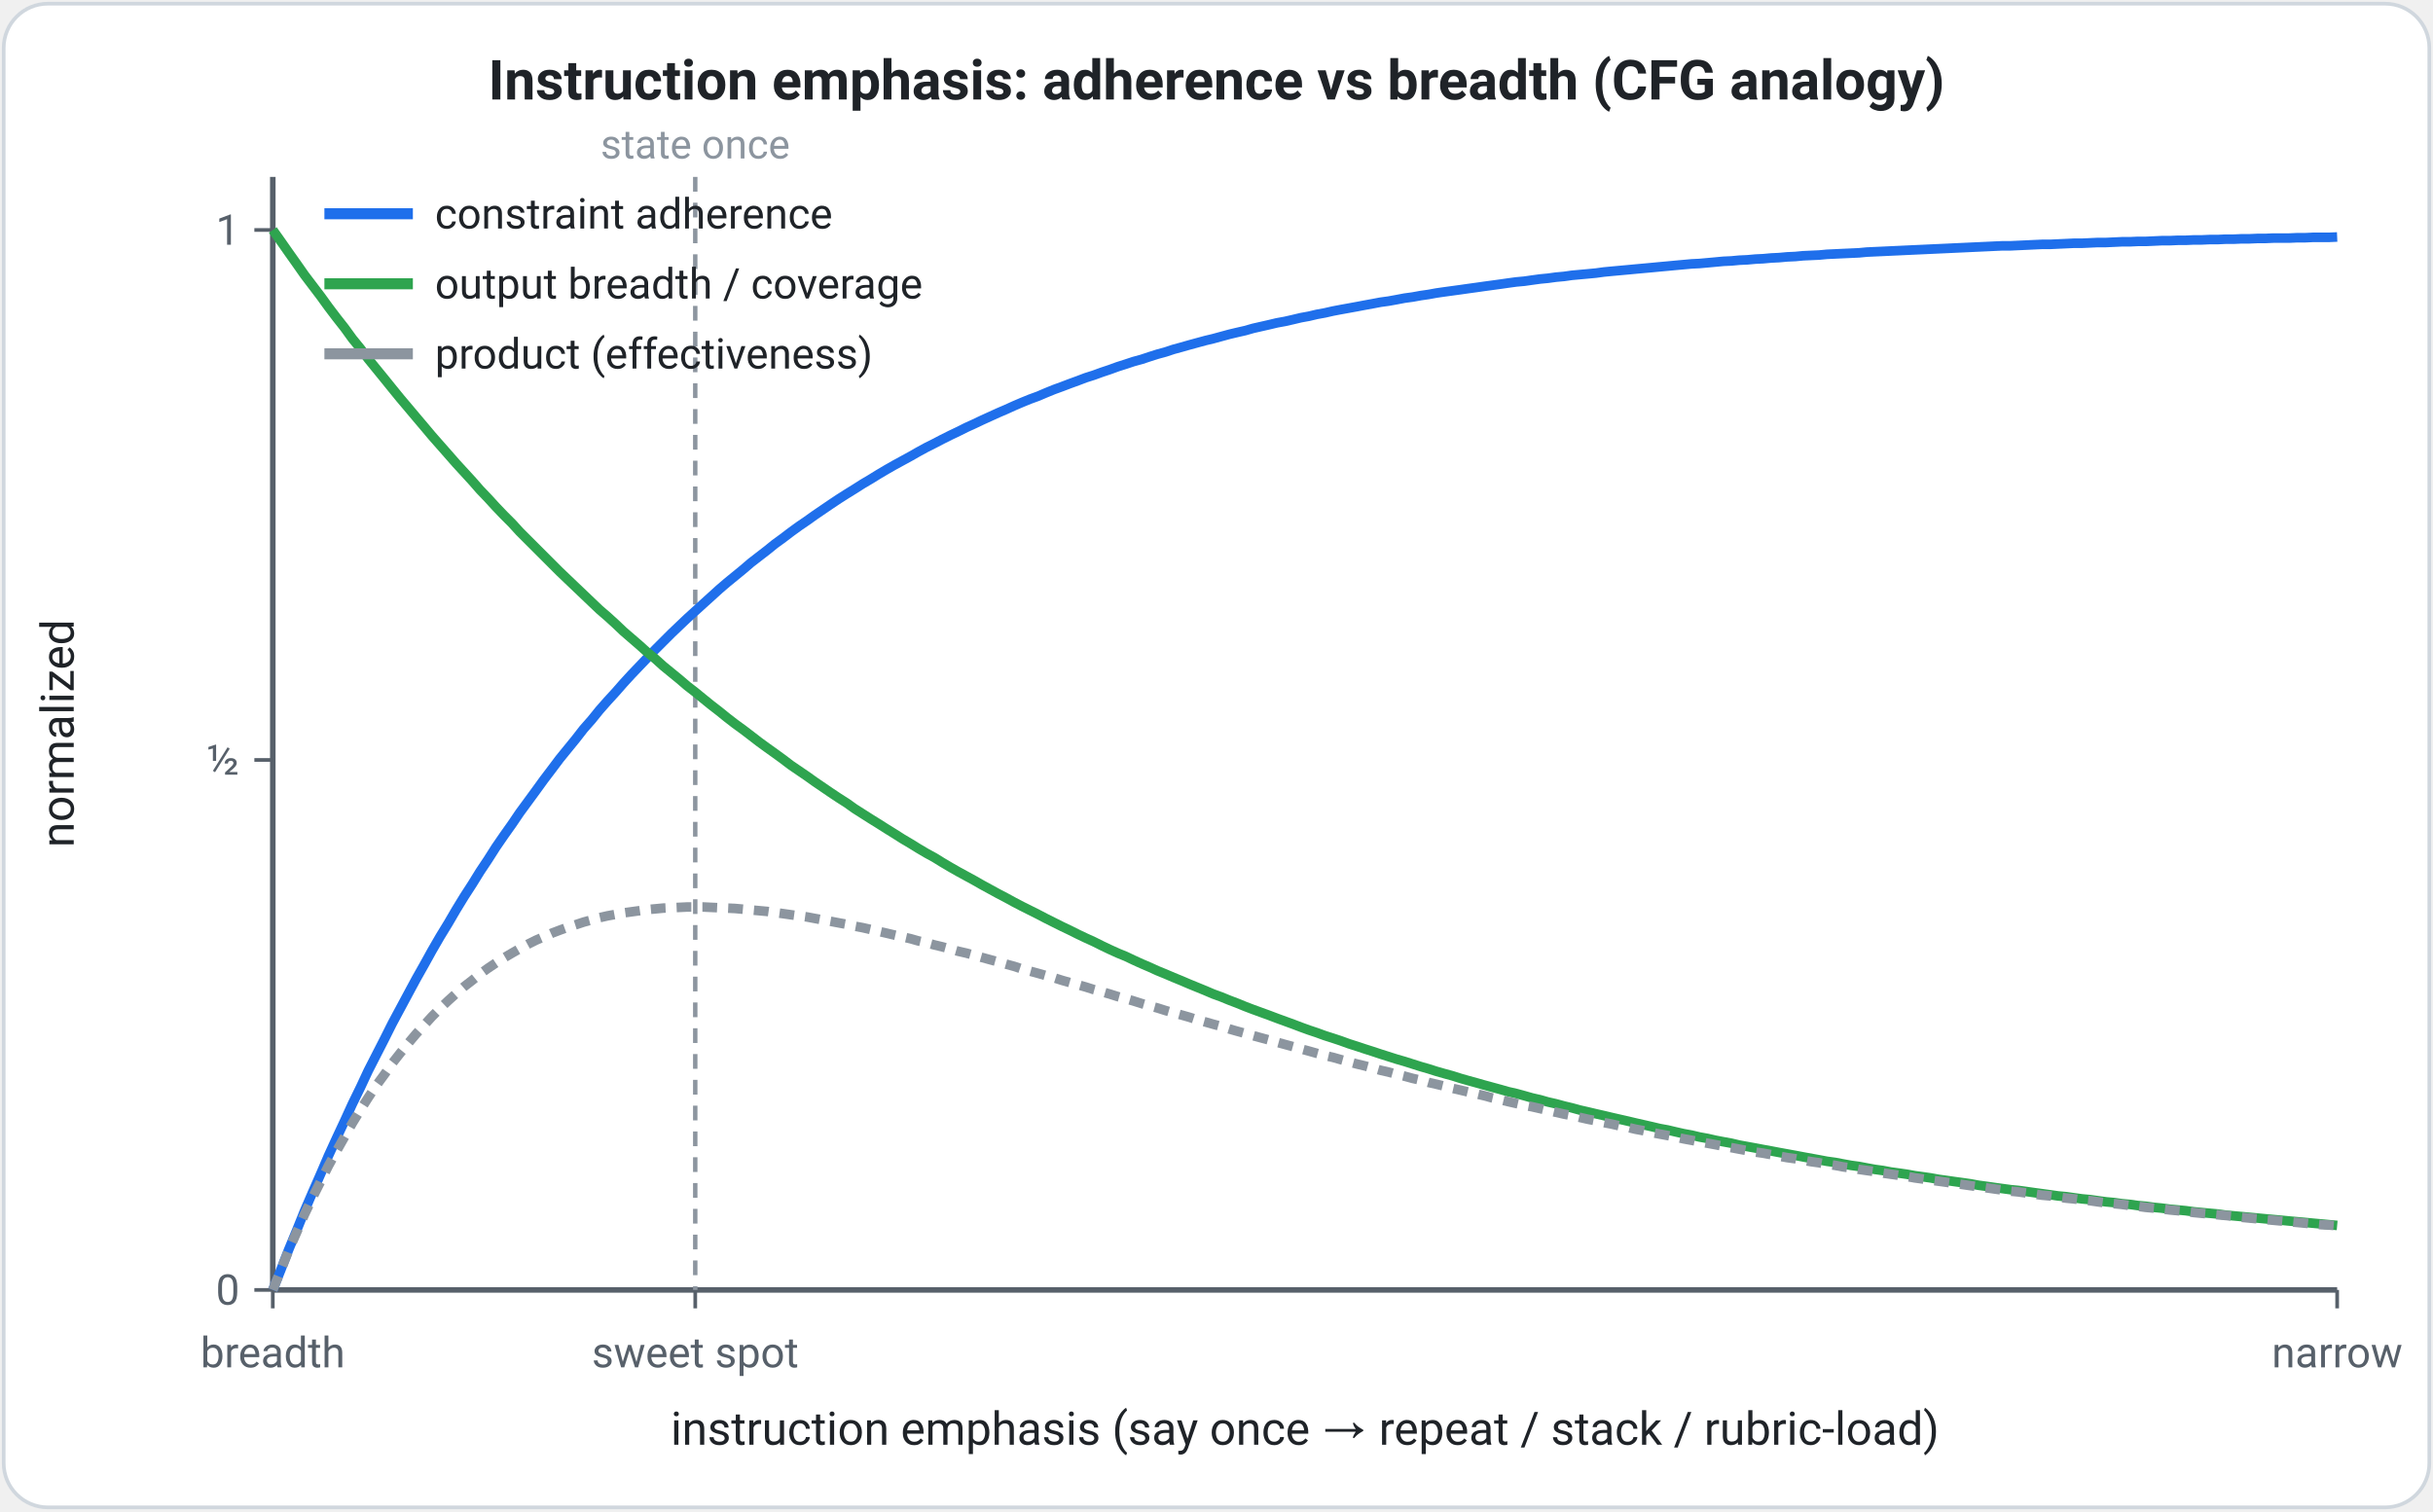
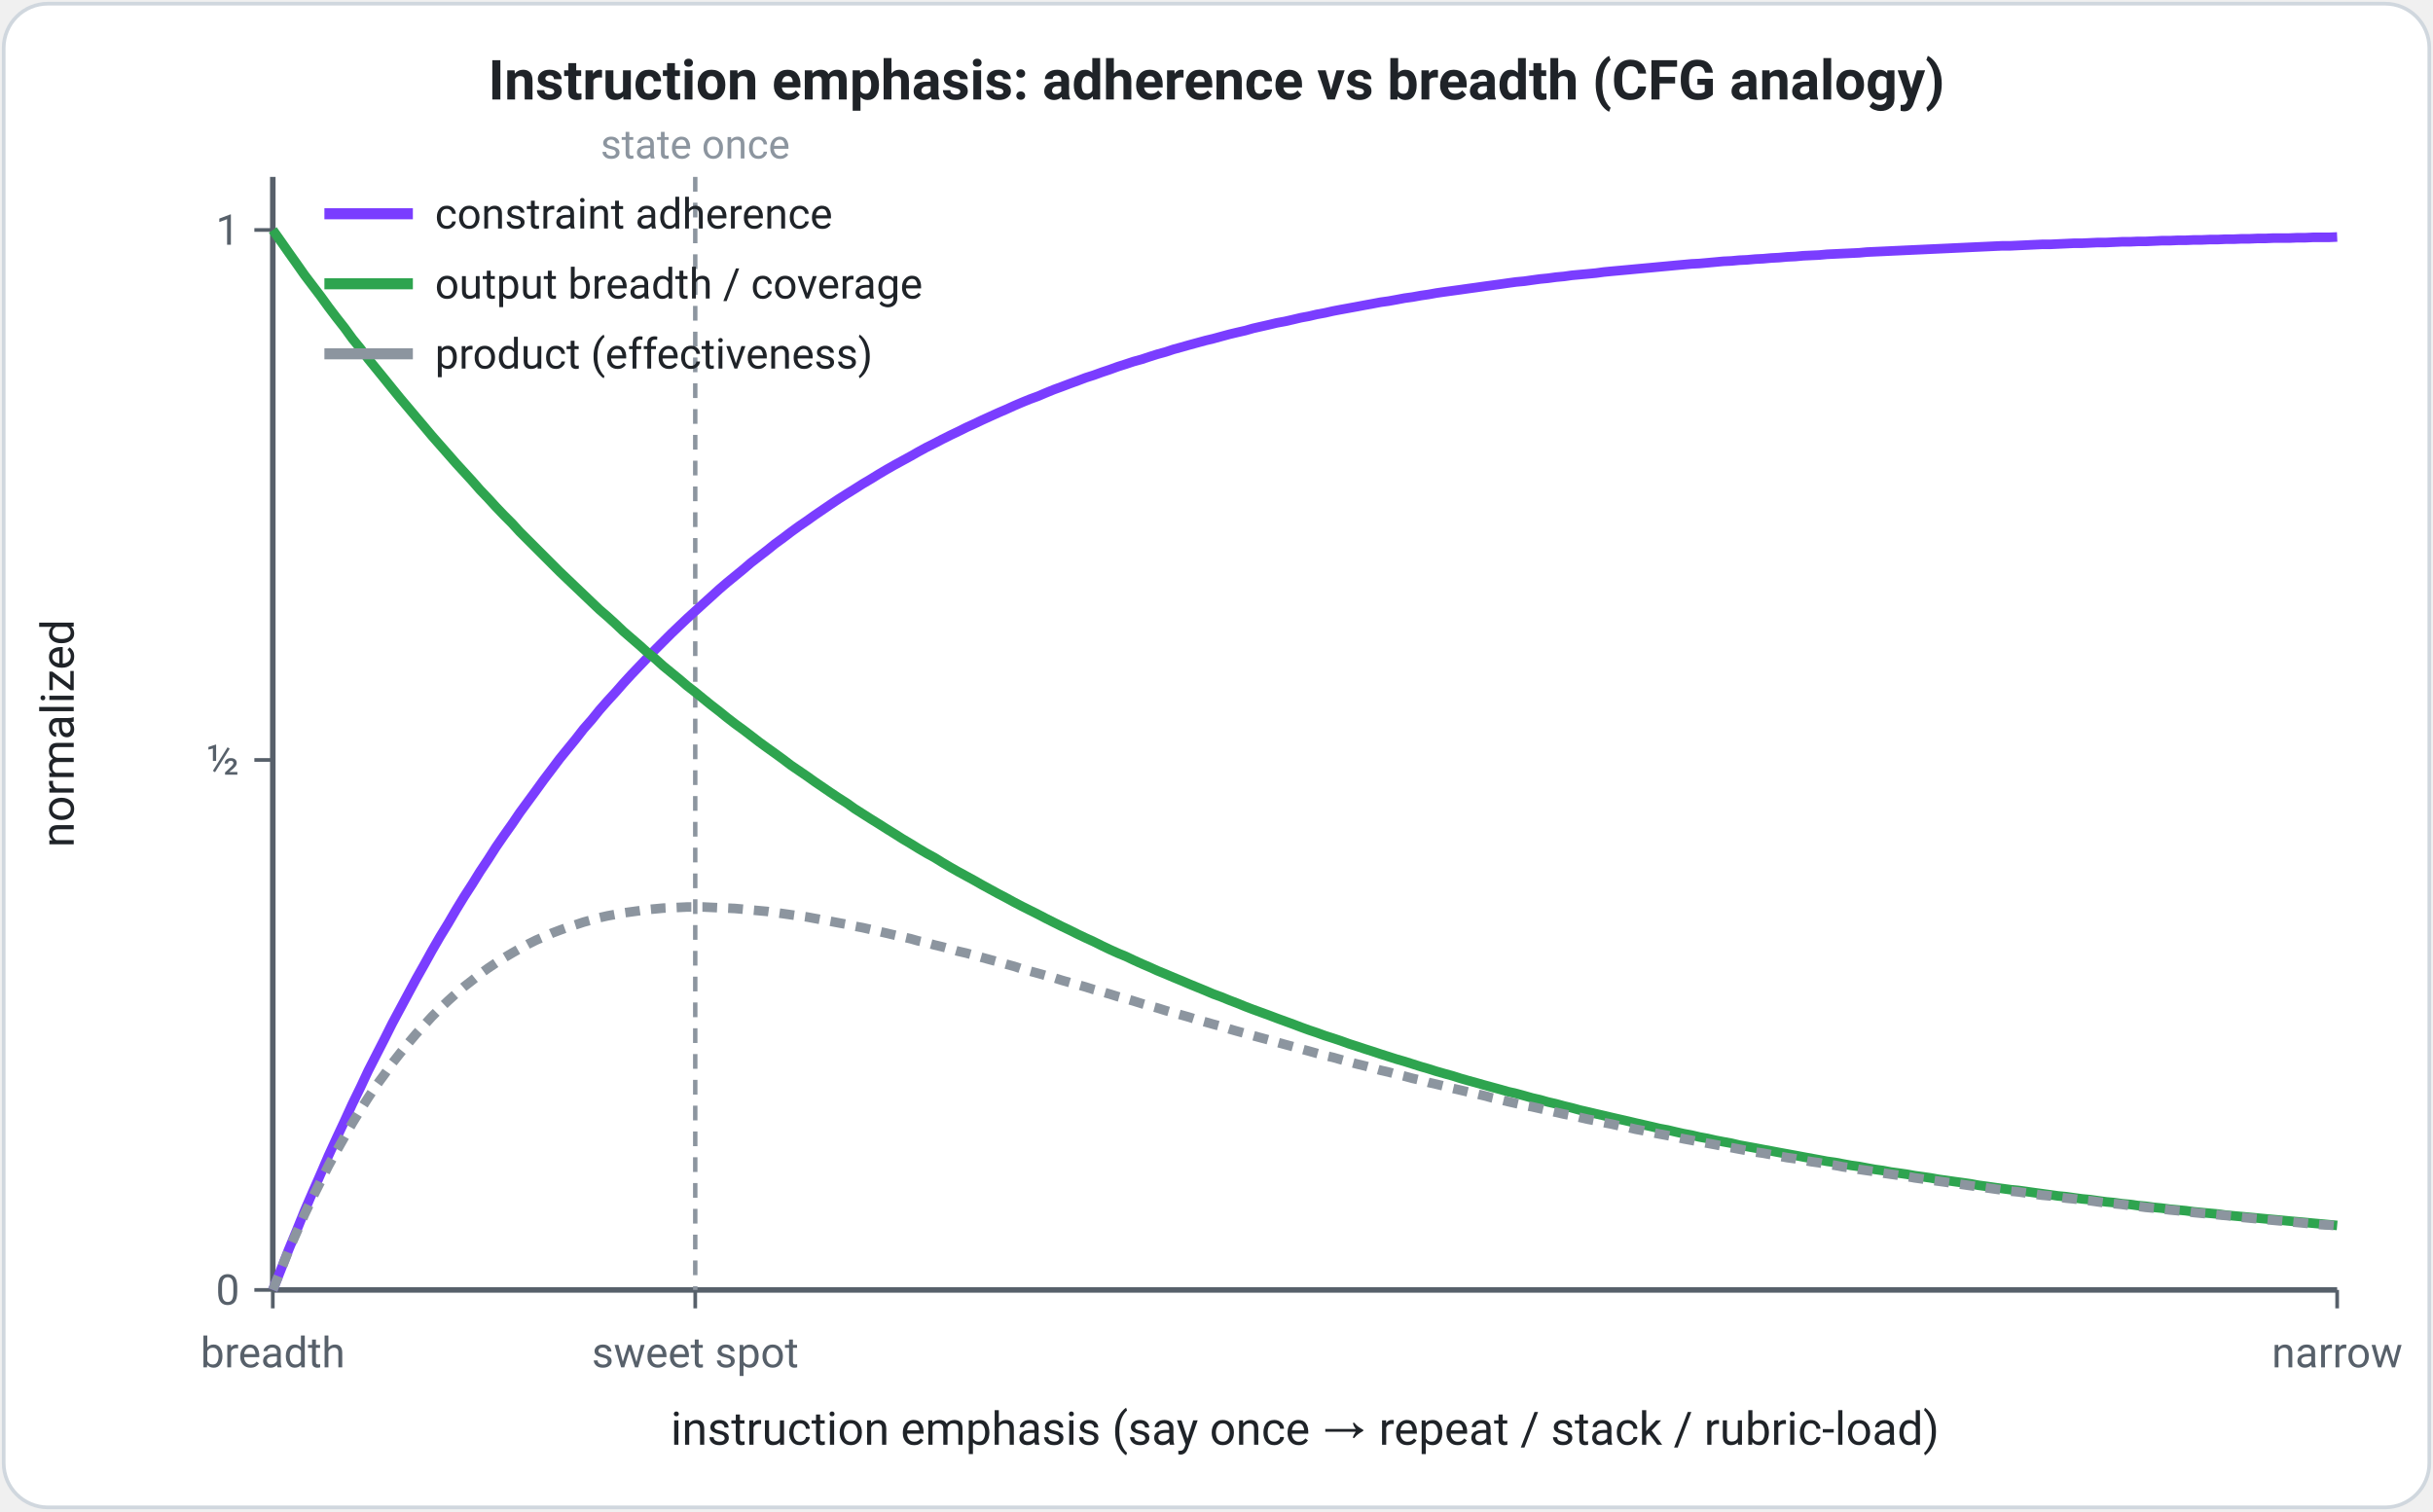
<svg xmlns="http://www.w3.org/2000/svg" viewBox="0 0 660 410" width="660" height="410" font-family="-apple-system,BlinkMacSystemFont,Segoe UI,Roboto,Helvetica,Arial,sans-serif">
  <rect x="1" y="1" width="658" height="408" rx="12" fill="#ffffff" stroke="#d0d7de" />
  <text x="330.0" y="27" text-anchor="middle" font-size="15" font-weight="700" fill="#1f2328">Instruction emphasis: adherence vs breadth  (CFG analogy)</text>
  <line x1="74" y1="48" x2="74" y2="350" stroke="#57606a" stroke-width="1.5" />
  <line x1="74" y1="350" x2="634" y2="350" stroke="#57606a" stroke-width="1.5" />
  <line x1="74.0" y1="350" x2="74.0" y2="355" stroke="#57606a" />
  <text x="74.0" y="371" text-anchor="middle" font-size="11.5" fill="#57606a">breadth</text>
  <line x1="188.6" y1="350" x2="188.6" y2="355" stroke="#57606a" />
  <text x="188.6" y="371" text-anchor="middle" font-size="11.5" fill="#57606a">sweet spot</text>
  <line x1="634.0" y1="350" x2="634.0" y2="355" stroke="#57606a" />
  <text x="634.0" y="371" text-anchor="middle" font-size="11.5" fill="#57606a">narrow</text>
  <line x1="69" y1="350.0" x2="74" y2="350.0" stroke="#57606a" />
  <text x="65" y="354.0" text-anchor="end" font-size="11.5" fill="#57606a">0</text>
  <line x1="69" y1="206.2" x2="74" y2="206.2" stroke="#57606a" />
  <text x="65" y="210.2" text-anchor="end" font-size="11.5" fill="#57606a">½</text>
  <line x1="69" y1="62.4" x2="74" y2="62.4" stroke="#57606a" />
  <text x="65" y="66.4" text-anchor="end" font-size="11.5" fill="#57606a">1</text>
  <line x1="188.6" y1="48" x2="188.6" y2="350" stroke="#8c959f" stroke-width="1.2" stroke-dasharray="4 3" />
  <text x="188.6" y="43" text-anchor="middle" font-size="11" fill="#8c959f">state once</text>
-   <polyline points="74.0,350.0 76.2,344.5 78.3,339.1 80.5,333.8 82.6,328.6 84.8,323.5 87.0,318.5 89.1,313.6 91.3,308.8 93.5,304.1 95.6,299.5 97.8,295.0 99.9,290.5 102.1,286.2 104.3,281.9 106.4,277.7 108.6,273.6 110.8,269.5 112.9,265.6 115.1,261.7 117.2,257.9 119.4,254.1 121.6,250.5 123.7,246.9 125.9,243.3 128.1,239.9 130.2,236.5 132.4,233.2 134.5,229.9 136.7,226.7 138.9,223.6 141.0,220.5 143.2,217.5 145.4,214.5 147.5,211.6 149.7,208.7 151.8,205.9 154.0,203.2 156.2,200.5 158.3,197.8 160.5,195.3 162.6,192.7 164.8,190.2 167.0,187.8 169.1,185.4 171.3,183.0 173.5,180.7 175.6,178.5 177.8,176.2 179.9,174.1 182.1,171.9 184.3,169.8 186.4,167.8 188.6,165.8 190.8,163.8 192.9,161.9 195.1,159.9 197.2,158.1 199.4,156.3 201.6,154.5 203.7,152.7 205.9,151.0 208.1,149.3 210.2,147.6 212.4,146.0 214.5,144.4 216.7,142.8 218.9,141.3 221.0,139.8 223.2,138.3 225.4,136.8 227.5,135.4 229.7,134.0 231.8,132.7 234.0,131.3 236.2,130.0 238.3,128.7 240.5,127.4 242.6,126.2 244.8,125.0 247.0,123.8 249.1,122.6 251.3,121.4 253.5,120.3 255.6,119.2 257.8,118.1 259.9,117.1 262.1,116.0 264.3,115.0 266.4,114.0 268.6,113.0 270.8,112.0 272.9,111.1 275.1,110.1 277.2,109.2 279.4,108.3 281.6,107.5 283.7,106.6 285.9,105.7 288.1,104.9 290.2,104.1 292.4,103.3 294.5,102.5 296.7,101.8 298.9,101.0 301.0,100.3 303.2,99.5 305.4,98.8 307.5,98.1 309.7,97.5 311.8,96.8 314.0,96.1 316.2,95.5 318.3,94.8 320.5,94.2 322.6,93.6 324.8,93.0 327.0,92.4 329.1,91.9 331.3,91.3 333.5,90.7 335.6,90.2 337.8,89.7 339.9,89.1 342.1,88.6 344.3,88.1 346.4,87.6 348.6,87.2 350.8,86.7 352.9,86.2 355.1,85.8 357.2,85.3 359.4,84.9 361.6,84.4 363.7,84.0 365.9,83.6 368.1,83.2 370.2,82.8 372.4,82.4 374.5,82.0 376.7,81.7 378.9,81.3 381.0,80.9 383.2,80.6 385.4,80.2 387.5,79.9 389.7,79.5 391.8,79.2 394.0,78.9 396.2,78.6 398.3,78.3 400.5,78.0 402.6,77.7 404.8,77.4 407.0,77.1 409.1,76.8 411.3,76.5 413.5,76.3 415.6,76.0 417.8,75.7 419.9,75.5 422.1,75.2 424.3,75.0 426.4,74.7 428.6,74.5 430.8,74.3 432.9,74.1 435.1,73.8 437.2,73.6 439.4,73.4 441.6,73.2 443.7,73.0 445.9,72.8 448.1,72.6 450.2,72.4 452.4,72.2 454.5,72.0 456.7,71.8 458.9,71.6 461.0,71.5 463.2,71.3 465.4,71.1 467.5,70.9 469.7,70.8 471.8,70.6 474.0,70.5 476.2,70.3 478.3,70.2 480.5,70.0 482.6,69.9 484.8,69.7 487.0,69.6 489.1,69.4 491.3,69.3 493.5,69.2 495.6,69.0 497.8,68.9 499.9,68.8 502.1,68.7 504.3,68.6 506.4,68.4 508.6,68.3 510.8,68.2 512.9,68.1 515.1,68.0 517.2,67.9 519.4,67.8 521.6,67.7 523.7,67.6 525.9,67.5 528.1,67.4 530.2,67.3 532.4,67.2 534.5,67.1 536.7,67.0 538.9,66.9 541.0,66.8 543.2,66.7 545.4,66.7 547.5,66.6 549.7,66.5 551.8,66.4 554.0,66.3 556.2,66.3 558.3,66.2 560.5,66.1 562.6,66.0 564.8,66.0 567.0,65.9 569.1,65.8 571.3,65.8 573.5,65.7 575.6,65.6 577.8,65.6 579.9,65.5 582.1,65.5 584.3,65.4 586.4,65.3 588.6,65.3 590.8,65.2 592.9,65.2 595.1,65.1 597.2,65.1 599.4,65.0 601.6,65.0 603.7,64.9 605.9,64.9 608.1,64.8 610.2,64.8 612.4,64.7 614.5,64.7 616.7,64.6 618.9,64.6 621.0,64.6 623.2,64.5 625.4,64.5 627.5,64.4 629.7,64.4 631.8,64.4 634.0,64.3" fill="none" stroke="#1f6feb" stroke-width="2.6" />
+   <polyline points="74.0,350.0 76.2,344.5 78.3,339.1 80.5,333.8 82.6,328.6 84.8,323.5 87.0,318.5 89.1,313.6 91.3,308.8 93.5,304.1 95.6,299.5 97.8,295.0 99.9,290.5 102.1,286.2 104.3,281.9 106.4,277.7 108.6,273.6 110.8,269.5 112.9,265.6 115.1,261.7 117.2,257.9 119.4,254.1 121.6,250.5 123.7,246.9 125.9,243.3 128.1,239.9 130.2,236.5 132.4,233.2 134.5,229.9 136.7,226.7 138.9,223.6 141.0,220.5 143.2,217.5 145.4,214.5 147.5,211.6 149.7,208.7 151.8,205.9 154.0,203.2 156.2,200.5 158.3,197.8 160.5,195.3 162.6,192.7 164.8,190.2 167.0,187.8 169.1,185.4 171.3,183.0 173.5,180.7 175.6,178.5 177.8,176.2 179.9,174.1 182.1,171.9 184.3,169.8 186.4,167.8 188.6,165.8 190.8,163.8 192.9,161.9 195.1,159.9 197.2,158.1 199.4,156.3 201.6,154.5 203.7,152.7 205.9,151.0 208.1,149.3 210.2,147.6 212.4,146.0 214.5,144.4 216.7,142.8 218.9,141.3 221.0,139.8 223.2,138.3 225.4,136.8 227.5,135.4 229.7,134.0 231.8,132.7 234.0,131.3 236.2,130.0 238.3,128.7 240.5,127.4 242.6,126.2 244.8,125.0 247.0,123.8 249.1,122.6 251.3,121.4 253.5,120.3 255.6,119.2 257.8,118.1 259.9,117.1 262.1,116.0 264.3,115.0 266.4,114.0 268.6,113.0 270.8,112.0 272.9,111.1 275.1,110.1 277.2,109.2 279.4,108.3 281.6,107.5 283.7,106.6 285.9,105.7 288.1,104.9 290.2,104.1 292.4,103.3 294.5,102.5 296.7,101.8 298.9,101.0 301.0,100.3 303.2,99.5 305.4,98.8 307.5,98.1 309.7,97.5 311.8,96.8 314.0,96.1 316.2,95.5 318.3,94.8 320.5,94.2 322.6,93.6 324.8,93.0 327.0,92.4 329.1,91.9 331.3,91.3 333.5,90.7 335.6,90.2 337.8,89.7 339.9,89.1 342.1,88.6 344.3,88.1 346.4,87.6 348.6,87.2 350.8,86.7 352.9,86.2 355.1,85.8 357.2,85.3 359.4,84.9 361.6,84.4 363.7,84.0 365.9,83.6 368.1,83.2 370.2,82.8 372.4,82.4 374.5,82.0 376.7,81.7 378.9,81.3 381.0,80.9 383.2,80.6 385.4,80.2 387.5,79.9 389.7,79.5 391.8,79.2 394.0,78.9 396.2,78.6 398.3,78.3 400.5,78.0 402.6,77.7 404.8,77.4 407.0,77.1 409.1,76.8 411.3,76.5 413.5,76.3 415.6,76.0 417.8,75.7 419.9,75.5 422.1,75.2 424.3,75.0 426.4,74.7 428.6,74.5 430.8,74.3 432.9,74.1 435.1,73.8 437.2,73.6 439.4,73.4 441.6,73.2 443.7,73.0 445.9,72.8 448.1,72.6 450.2,72.4 452.4,72.2 454.5,72.0 456.7,71.8 458.9,71.6 461.0,71.5 463.2,71.3 465.4,71.1 467.5,70.9 469.7,70.8 471.8,70.6 474.0,70.5 476.2,70.3 478.3,70.2 480.5,70.0 482.6,69.9 484.8,69.7 487.0,69.6 489.1,69.4 491.3,69.3 493.5,69.2 495.6,69.0 497.8,68.9 499.9,68.8 502.1,68.7 504.3,68.6 506.4,68.4 508.6,68.3 510.8,68.2 512.9,68.1 515.1,68.0 517.2,67.9 519.4,67.8 521.6,67.7 523.7,67.6 525.9,67.5 528.1,67.4 530.2,67.3 532.4,67.2 534.5,67.1 536.7,67.0 538.9,66.9 541.0,66.8 543.2,66.7 545.4,66.7 547.5,66.6 549.7,66.5 551.8,66.4 554.0,66.3 556.2,66.3 558.3,66.2 560.5,66.1 562.6,66.0 564.8,66.0 567.0,65.9 569.1,65.8 571.3,65.8 573.5,65.7 575.6,65.6 577.8,65.6 579.9,65.5 582.1,65.5 584.3,65.4 586.4,65.3 588.6,65.3 590.8,65.2 592.9,65.2 595.1,65.1 597.2,65.1 599.4,65.0 601.6,65.0 603.7,64.9 605.9,64.9 608.1,64.8 610.2,64.8 612.4,64.7 614.5,64.7 616.7,64.6 618.9,64.6 621.0,64.6 623.2,64.5 625.4,64.5 627.5,64.4 629.7,64.4 631.8,64.4 634.0,64.3" fill="none" stroke="#7a3dff" stroke-width="2.6" />
  <polyline points="74.0,62.4 76.2,65.5 78.3,68.5 80.5,71.6 82.6,74.6 84.8,77.5 87.0,80.4 89.1,83.3 91.3,86.2 93.5,89.0 95.6,91.9 97.8,94.6 99.9,97.4 102.1,100.1 104.3,102.8 106.4,105.4 108.6,108.1 110.8,110.7 112.9,113.2 115.1,115.8 117.2,118.3 119.4,120.8 121.6,123.3 123.7,125.7 125.9,128.1 128.1,130.5 130.2,132.9 132.4,135.2 134.5,137.5 136.7,139.8 138.9,142.0 141.0,144.3 143.2,146.5 145.4,148.7 147.5,150.8 149.7,153.0 151.8,155.1 154.0,157.2 156.2,159.3 158.3,161.3 160.5,163.4 162.6,165.4 164.8,167.3 167.0,169.3 169.1,171.3 171.3,173.2 173.5,175.1 175.6,177.0 177.8,178.8 179.9,180.7 182.1,182.5 184.3,184.3 186.4,186.1 188.6,187.8 190.8,189.6 192.9,191.3 195.1,193.0 197.2,194.7 199.4,196.4 201.6,198.0 203.7,199.6 205.9,201.3 208.1,202.9 210.2,204.4 212.4,206.0 214.5,207.6 216.7,209.1 218.9,210.6 221.0,212.1 223.2,213.6 225.4,215.1 227.5,216.5 229.7,217.9 231.8,219.4 234.0,220.8 236.2,222.2 238.3,223.5 240.5,224.9 242.6,226.2 244.8,227.6 247.0,228.9 249.1,230.2 251.3,231.5 253.5,232.7 255.6,234.0 257.8,235.3 259.9,236.5 262.1,237.7 264.3,238.9 266.4,240.1 268.6,241.3 270.8,242.5 272.9,243.6 275.1,244.8 277.2,245.9 279.4,247.0 281.6,248.1 283.7,249.2 285.9,250.3 288.1,251.4 290.2,252.4 292.4,253.5 294.5,254.5 296.7,255.5 298.9,256.6 301.0,257.6 303.2,258.6 305.4,259.5 307.5,260.5 309.7,261.5 311.8,262.4 314.0,263.4 316.2,264.3 318.3,265.2 320.5,266.1 322.6,267.0 324.8,267.9 327.0,268.8 329.1,269.7 331.3,270.5 333.5,271.4 335.6,272.2 337.8,273.1 339.9,273.9 342.1,274.7 344.3,275.5 346.4,276.3 348.6,277.1 350.8,277.9 352.9,278.7 355.1,279.5 357.2,280.2 359.4,281.0 361.6,281.7 363.7,282.4 365.9,283.2 368.1,283.9 370.2,284.6 372.4,285.3 374.5,286.0 376.7,286.7 378.9,287.4 381.0,288.0 383.2,288.7 385.4,289.4 387.5,290.0 389.7,290.7 391.8,291.3 394.0,291.9 396.2,292.6 398.3,293.2 400.5,293.8 402.6,294.4 404.8,295.0 407.0,295.6 409.1,296.2 411.3,296.7 413.5,297.3 415.6,297.9 417.8,298.4 419.9,299.0 422.1,299.5 424.3,300.1 426.4,300.6 428.6,301.2 430.8,301.7 432.9,302.2 435.1,302.7 437.2,303.2 439.4,303.7 441.6,304.2 443.7,304.7 445.9,305.2 448.1,305.7 450.2,306.2 452.4,306.6 454.5,307.1 456.7,307.6 458.9,308.0 461.0,308.5 463.2,308.9 465.4,309.4 467.5,309.8 469.7,310.2 471.8,310.7 474.0,311.1 476.2,311.5 478.3,311.9 480.5,312.3 482.6,312.7 484.8,313.1 487.0,313.5 489.1,313.9 491.3,314.3 493.5,314.7 495.6,315.1 497.8,315.4 499.9,315.8 502.1,316.2 504.3,316.5 506.4,316.9 508.6,317.3 510.8,317.6 512.9,318.0 515.1,318.3 517.2,318.6 519.4,319.0 521.6,319.3 523.7,319.6 525.9,320.0 528.1,320.3 530.2,320.6 532.4,320.9 534.5,321.2 536.7,321.6 538.9,321.9 541.0,322.2 543.2,322.5 545.4,322.8 547.5,323.0 549.7,323.3 551.8,323.6 554.0,323.9 556.2,324.2 558.3,324.5 560.5,324.7 562.6,325.0 564.8,325.3 567.0,325.5 569.1,325.8 571.3,326.1 573.5,326.3 575.6,326.6 577.8,326.8 579.9,327.1 582.1,327.3 584.3,327.6 586.4,327.8 588.6,328.1 590.8,328.3 592.9,328.5 595.1,328.8 597.2,329.0 599.4,329.2 601.6,329.4 603.7,329.7 605.9,329.9 608.1,330.1 610.2,330.3 612.4,330.5 614.5,330.7 616.7,330.9 618.9,331.1 621.0,331.3 623.2,331.5 625.4,331.7 627.5,331.9 629.7,332.1 631.8,332.3 634.0,332.5" fill="none" stroke="#2ea44f" stroke-width="2.6" />
  <polyline points="74.0,350.0 76.2,344.6 78.3,339.3 80.5,334.3 82.6,329.5 84.8,324.9 87.0,320.5 89.1,316.3 91.3,312.3 93.5,308.4 95.6,304.7 97.8,301.1 99.9,297.8 102.1,294.5 104.3,291.5 106.4,288.5 108.6,285.7 110.8,283.0 112.9,280.5 115.1,278.1 117.2,275.8 119.4,273.6 121.6,271.5 123.7,269.6 125.9,267.7 128.1,266.0 130.2,264.3 132.4,262.7 134.5,261.3 136.7,259.9 138.9,258.6 141.0,257.4 143.2,256.2 145.4,255.1 147.5,254.2 149.7,253.2 151.8,252.4 154.0,251.6 156.2,250.9 158.3,250.2 160.5,249.6 162.6,249.0 164.8,248.5 167.0,248.1 169.1,247.7 171.3,247.4 173.5,247.1 175.6,246.8 177.8,246.6 179.9,246.4 182.1,246.3 184.3,246.2 186.4,246.1 188.6,246.1 190.8,246.1 192.9,246.2 195.1,246.3 197.2,246.4 199.4,246.5 201.6,246.7 203.7,246.9 205.9,247.1 208.1,247.3 210.2,247.6 212.4,247.9 214.5,248.2 216.7,248.5 218.9,248.8 221.0,249.2 223.2,249.6 225.4,250.0 227.5,250.4 229.7,250.8 231.8,251.3 234.0,251.7 236.2,252.2 238.3,252.7 240.5,253.2 242.6,253.7 244.8,254.2 247.0,254.7 249.1,255.3 251.3,255.8 253.5,256.4 255.6,256.9 257.8,257.5 259.9,258.1 262.1,258.6 264.3,259.2 266.4,259.8 268.6,260.4 270.8,261.0 272.9,261.6 275.1,262.2 277.2,262.9 279.4,263.5 281.6,264.1 283.7,264.7 285.9,265.3 288.1,266.0 290.2,266.6 292.4,267.2 294.5,267.8 296.7,268.5 298.9,269.1 301.0,269.7 303.2,270.4 305.4,271.0 307.5,271.6 309.7,272.3 311.8,272.9 314.0,273.5 316.2,274.2 318.3,274.8 320.5,275.4 322.6,276.0 324.8,276.7 327.0,277.3 329.1,277.9 331.3,278.5 333.5,279.2 335.6,279.8 337.8,280.4 339.9,281.0 342.1,281.6 344.3,282.2 346.4,282.8 348.6,283.4 350.8,284.0 352.9,284.6 355.1,285.2 357.2,285.8 359.4,286.4 361.6,286.9 363.7,287.5 365.9,288.1 368.1,288.7 370.2,289.2 372.4,289.8 374.5,290.4 376.7,290.9 378.9,291.5 381.0,292.0 383.2,292.6 385.4,293.1 387.5,293.7 389.7,294.2 391.8,294.7 394.0,295.3 396.2,295.8 398.3,296.3 400.5,296.8 402.6,297.3 404.8,297.9 407.0,298.4 409.1,298.9 411.3,299.4 413.5,299.9 415.6,300.3 417.8,300.8 419.9,301.3 422.1,301.8 424.3,302.3 426.4,302.7 428.6,303.2 430.8,303.7 432.9,304.1 435.1,304.6 437.2,305.0 439.4,305.5 441.6,305.9 443.7,306.4 445.9,306.8 448.1,307.3 450.2,307.7 452.4,308.1 454.5,308.5 456.7,309.0 458.9,309.4 461.0,309.8 463.2,310.2 465.4,310.6 467.5,311.0 469.7,311.4 471.8,311.8 474.0,312.2 476.2,312.6 478.3,312.9 480.5,313.3 482.6,313.7 484.8,314.1 487.0,314.4 489.1,314.8 491.3,315.2 493.5,315.5 495.6,315.9 497.8,316.2 499.9,316.6 502.1,316.9 504.3,317.3 506.4,317.6 508.6,317.9 510.8,318.3 512.9,318.6 515.1,318.9 517.2,319.2 519.4,319.6 521.6,319.9 523.7,320.2 525.9,320.5 528.1,320.8 530.2,321.1 532.4,321.4 534.5,321.7 536.7,322.0 538.9,322.3 541.0,322.6 543.2,322.9 545.4,323.2 547.5,323.4 549.7,323.7 551.8,324.0 554.0,324.3 556.2,324.5 558.3,324.8 560.5,325.1 562.6,325.3 564.8,325.6 567.0,325.8 569.1,326.1 571.3,326.4 573.5,326.6 575.6,326.8 577.8,327.1 579.9,327.3 582.1,327.6 584.3,327.8 586.4,328.0 588.6,328.3 590.8,328.5 592.9,328.7 595.1,329.0 597.2,329.2 599.4,329.4 601.6,329.6 603.7,329.8 605.9,330.0 608.1,330.3 610.2,330.5 612.4,330.7 614.5,330.9 616.7,331.1 618.9,331.3 621.0,331.5 623.2,331.7 625.4,331.9 627.5,332.1 629.7,332.3 631.8,332.4 634.0,332.6" fill="none" stroke="#8c959f" stroke-width="2.6" stroke-dasharray="4 3" />
-   <line x1="88" y1="58" x2="112" y2="58" stroke="#1f6feb" stroke-width="3" />
+   <line x1="88" y1="58" x2="112" y2="58" stroke="#7a3dff" stroke-width="3" />
  <text x="118" y="62" font-size="11.5" fill="#1f2328">constraint adherence</text>
  <line x1="88" y1="77" x2="112" y2="77" stroke="#2ea44f" stroke-width="3" />
  <text x="118" y="81" font-size="11.5" fill="#1f2328">output breadth / coverage</text>
  <line x1="88" y1="96" x2="112" y2="96" stroke="#8c959f" stroke-width="3" />
  <text x="118" y="100" font-size="11.5" fill="#1f2328">product (effectiveness)</text>
  <text x="354.0" y="392" text-anchor="middle" font-size="12.5" fill="#1f2328">instruction emphasis   (say once → repeat / stack / rubric-load)</text>
  <text transform="translate(20,199.0) rotate(-90)" text-anchor="middle" font-size="12.5" fill="#1f2328">normalized</text>
</svg>
